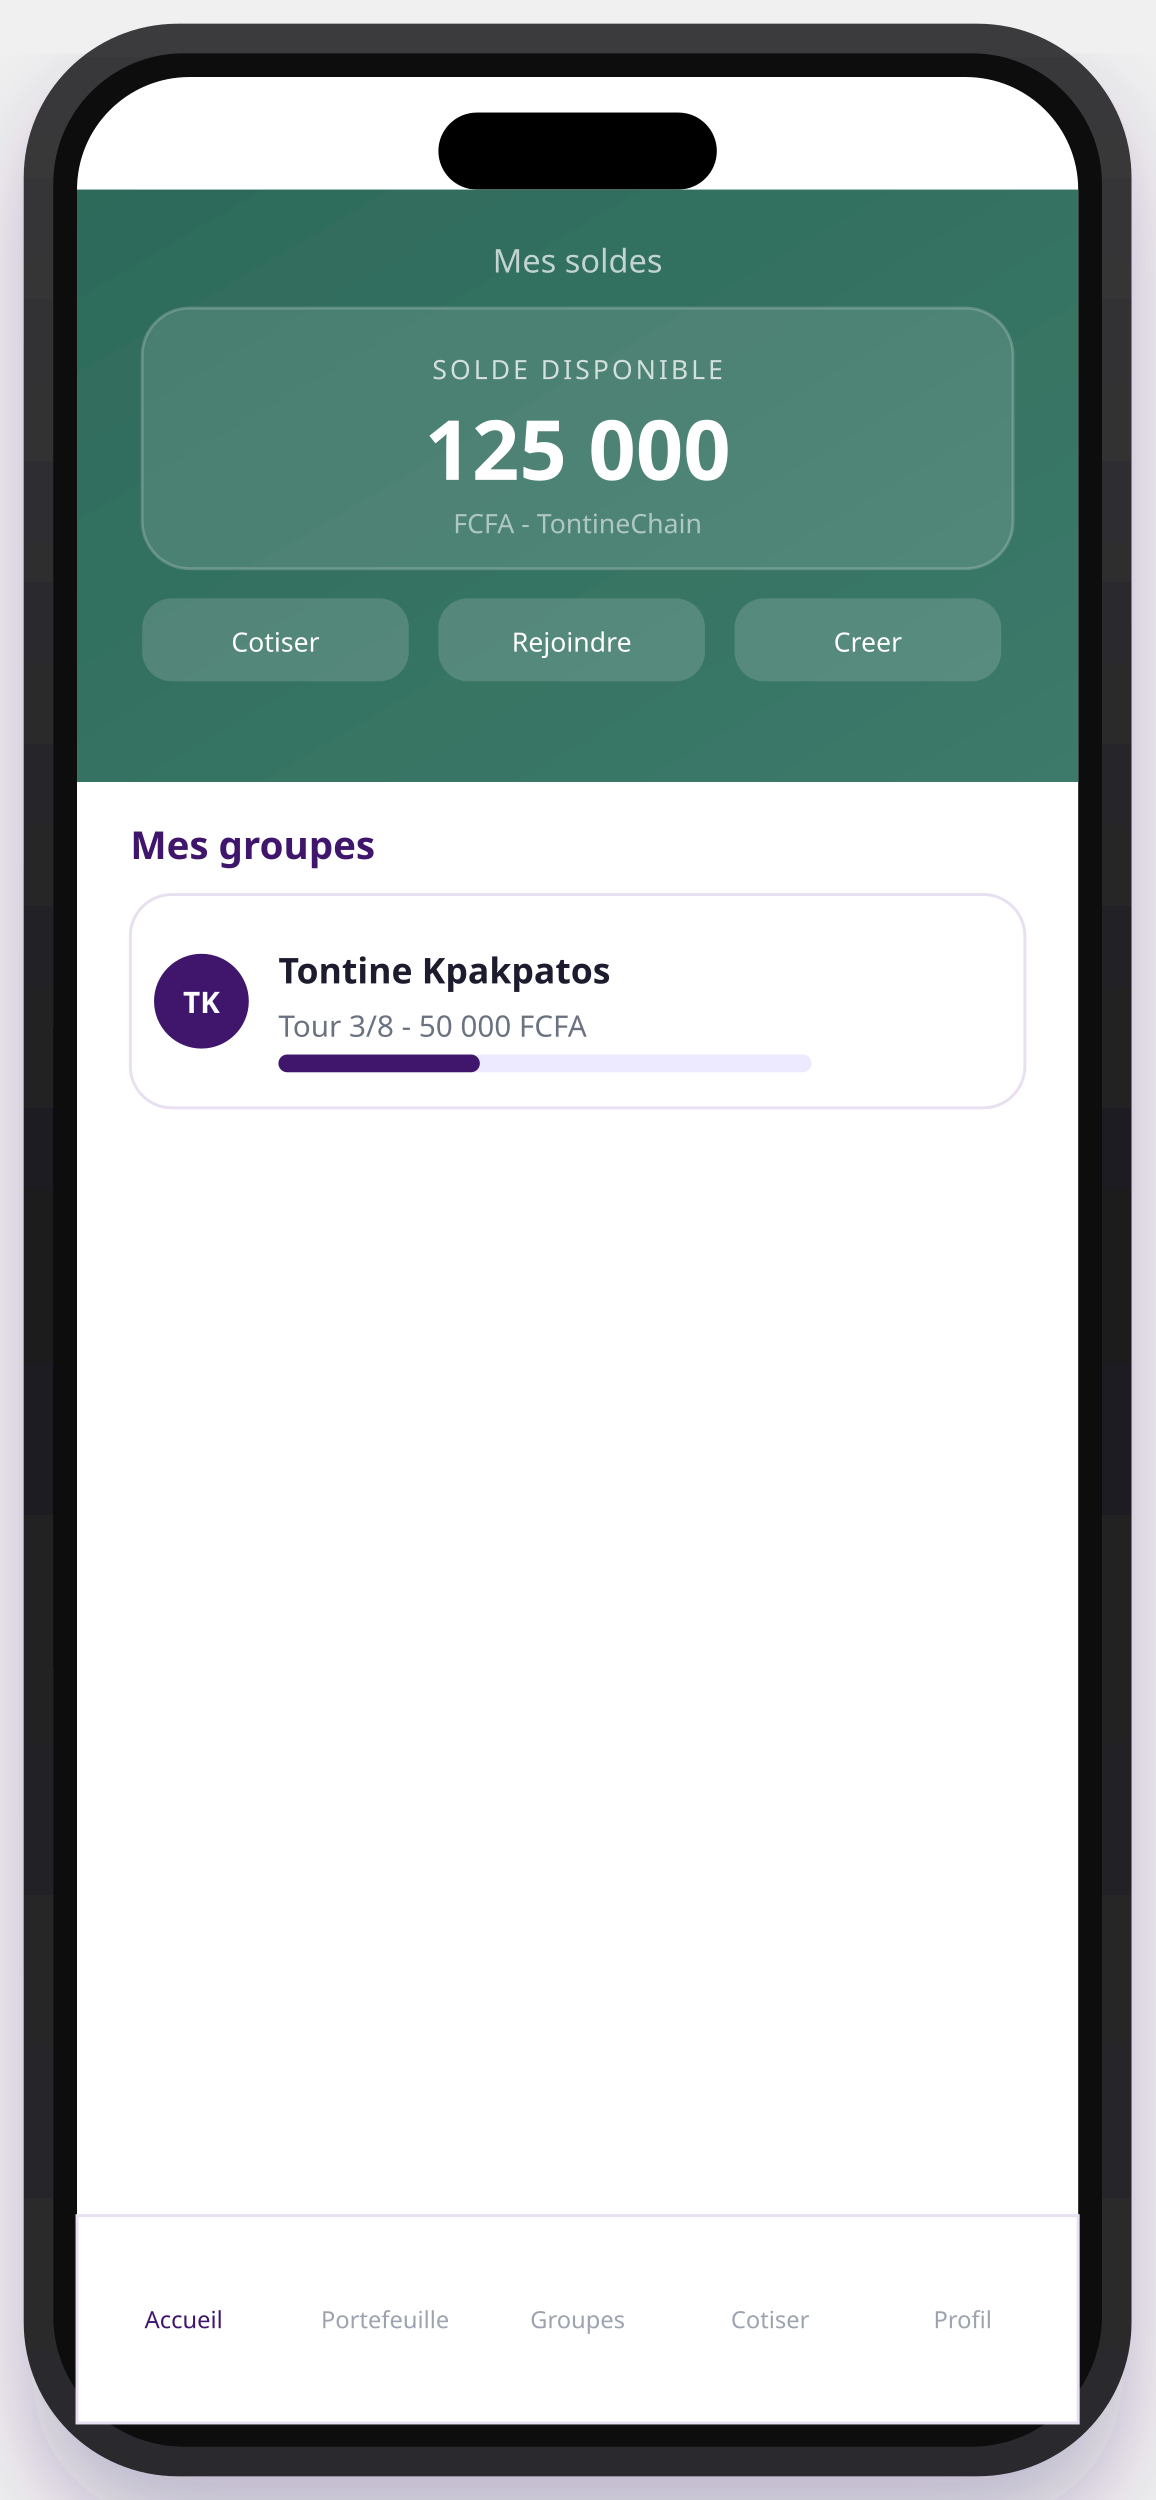
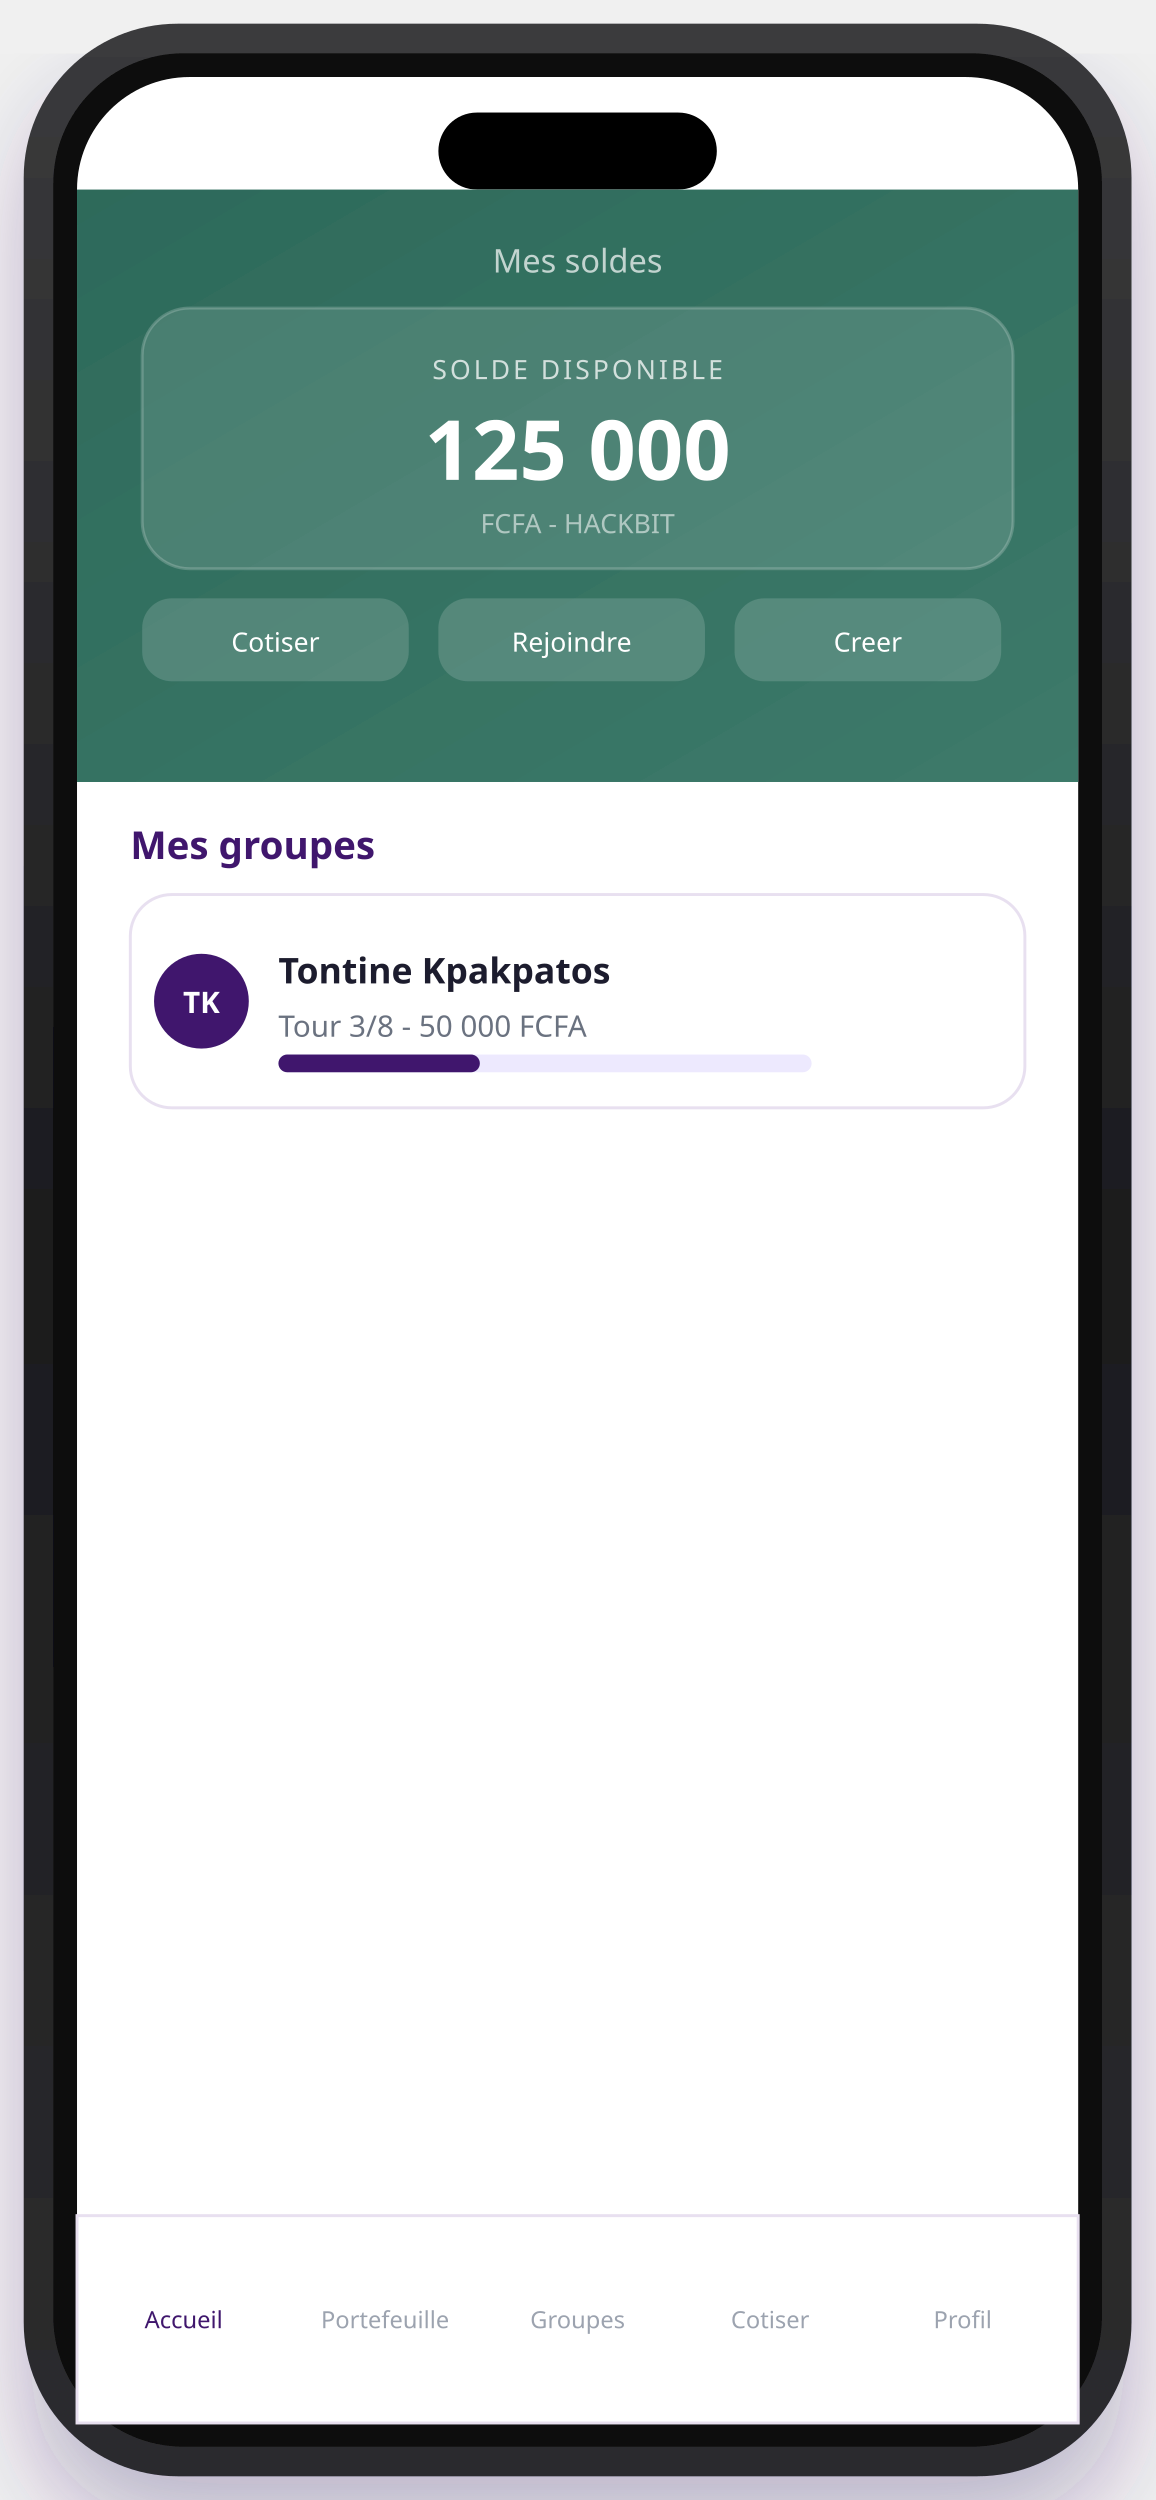
<svg xmlns="http://www.w3.org/2000/svg" viewBox="0 0 390 844" fill="none">
  <defs>
    <linearGradient id="hero" x1="0" y1="0" x2="1" y2="1">
      <stop offset="0%" stop-color="#2d6a5a" />
      <stop offset="100%" stop-color="#3d7a6a" />
    </linearGradient>
    <linearGradient id="frame" x1="0" y1="0" x2="0" y2="1">
      <stop offset="0%" stop-color="#3a3a3c" />
      <stop offset="50%" stop-color="#1c1c1e" />
      <stop offset="100%" stop-color="#2c2c2e" />
    </linearGradient>
    <filter id="shadow" x="-20%" y="-10%" width="140%" height="130%">
      <feDropShadow dx="0" dy="18" stdDeviation="16" flood-color="#40196D" flood-opacity="0.28" />
    </filter>
  </defs>
  <g filter="url(#shadow)">
    <rect x="8" y="8" width="374" height="828" rx="52" fill="url(#frame)" />
    <rect x="18" y="18" width="354" height="808" rx="44" fill="#0a0a0a" />
    <rect x="26" y="26" width="338" height="792" rx="38" fill="#fff" />
    <rect x="148" y="38" width="94" height="26" rx="13" fill="#000" />
    <rect x="26" y="64" width="338" height="200" fill="url(#hero)" />
    <text x="195" y="92" text-anchor="middle" fill="#ffffffb3" font-family="system-ui,sans-serif" font-size="11">Mes soldes</text>
    <rect x="48" y="104" width="294" height="88" rx="16" fill="#ffffff1f" stroke="#ffffff33" />
    <text x="195" y="128" text-anchor="middle" fill="#ffffffbf" font-family="system-ui,sans-serif" font-size="9" letter-spacing="1">SOLDE DISPONIBLE</text>
    <text x="195" y="162" text-anchor="middle" fill="#fff" font-family="system-ui,sans-serif" font-size="28" font-weight="700">125 000</text>
-     <text x="195" y="180" text-anchor="middle" fill="#ffffff8c" font-family="system-ui,sans-serif" font-size="9">FCFA - TontineChain</text>
+     <text x="195" y="180" text-anchor="middle" fill="#ffffff8c" font-family="system-ui,sans-serif" font-size="9">FCFA - HACKBIT</text>
    <rect x="48" y="202" width="90" height="28" rx="10" fill="#ffffff26" />
    <rect x="148" y="202" width="90" height="28" rx="10" fill="#ffffff26" />
    <rect x="248" y="202" width="90" height="28" rx="10" fill="#ffffff26" />
    <text x="93" y="220" text-anchor="middle" fill="#fff" font-size="9" font-family="system-ui">Cotiser</text>
    <text x="193" y="220" text-anchor="middle" fill="#fff" font-size="9" font-family="system-ui">Rejoindre</text>
    <text x="293" y="220" text-anchor="middle" fill="#fff" font-size="9" font-family="system-ui">Creer</text>
    <text x="44" y="290" fill="#40196D" font-family="system-ui,sans-serif" font-size="13" font-weight="600">Mes groupes</text>
    <rect x="44" y="302" width="302" height="72" rx="14" fill="#fff" stroke="#e8e0f0" />
    <circle cx="68" cy="338" r="16" fill="#40196D" />
    <text x="68" y="342" text-anchor="middle" fill="#fff" font-size="10" font-weight="700" font-family="system-ui">TK</text>
    <text x="94" y="332" fill="#1e1e2e" font-size="12" font-weight="600" font-family="system-ui">Tontine Kpakpatos</text>
    <text x="94" y="350" fill="#6b7280" font-size="10" font-family="system-ui">Tour 3/8 - 50 000 FCFA</text>
    <rect x="94" y="356" width="180" height="6" rx="3" fill="#ede9fe" />
    <rect x="94" y="356" width="68" height="6" rx="3" fill="#40196D" />
    <rect x="26" y="748" width="338" height="70" fill="#fff" stroke="#e8e0f0" />
    <text x="62" y="786" text-anchor="middle" fill="#40196D" font-size="8" font-family="system-ui">Accueil</text>
    <text x="130" y="786" text-anchor="middle" fill="#9ca3af" font-size="8" font-family="system-ui">Portefeuille</text>
    <text x="195" y="786" text-anchor="middle" fill="#9ca3af" font-size="8" font-family="system-ui">Groupes</text>
    <text x="260" y="786" text-anchor="middle" fill="#9ca3af" font-size="8" font-family="system-ui">Cotiser</text>
    <text x="325" y="786" text-anchor="middle" fill="#9ca3af" font-size="8" font-family="system-ui">Profil</text>
  </g>
</svg>
